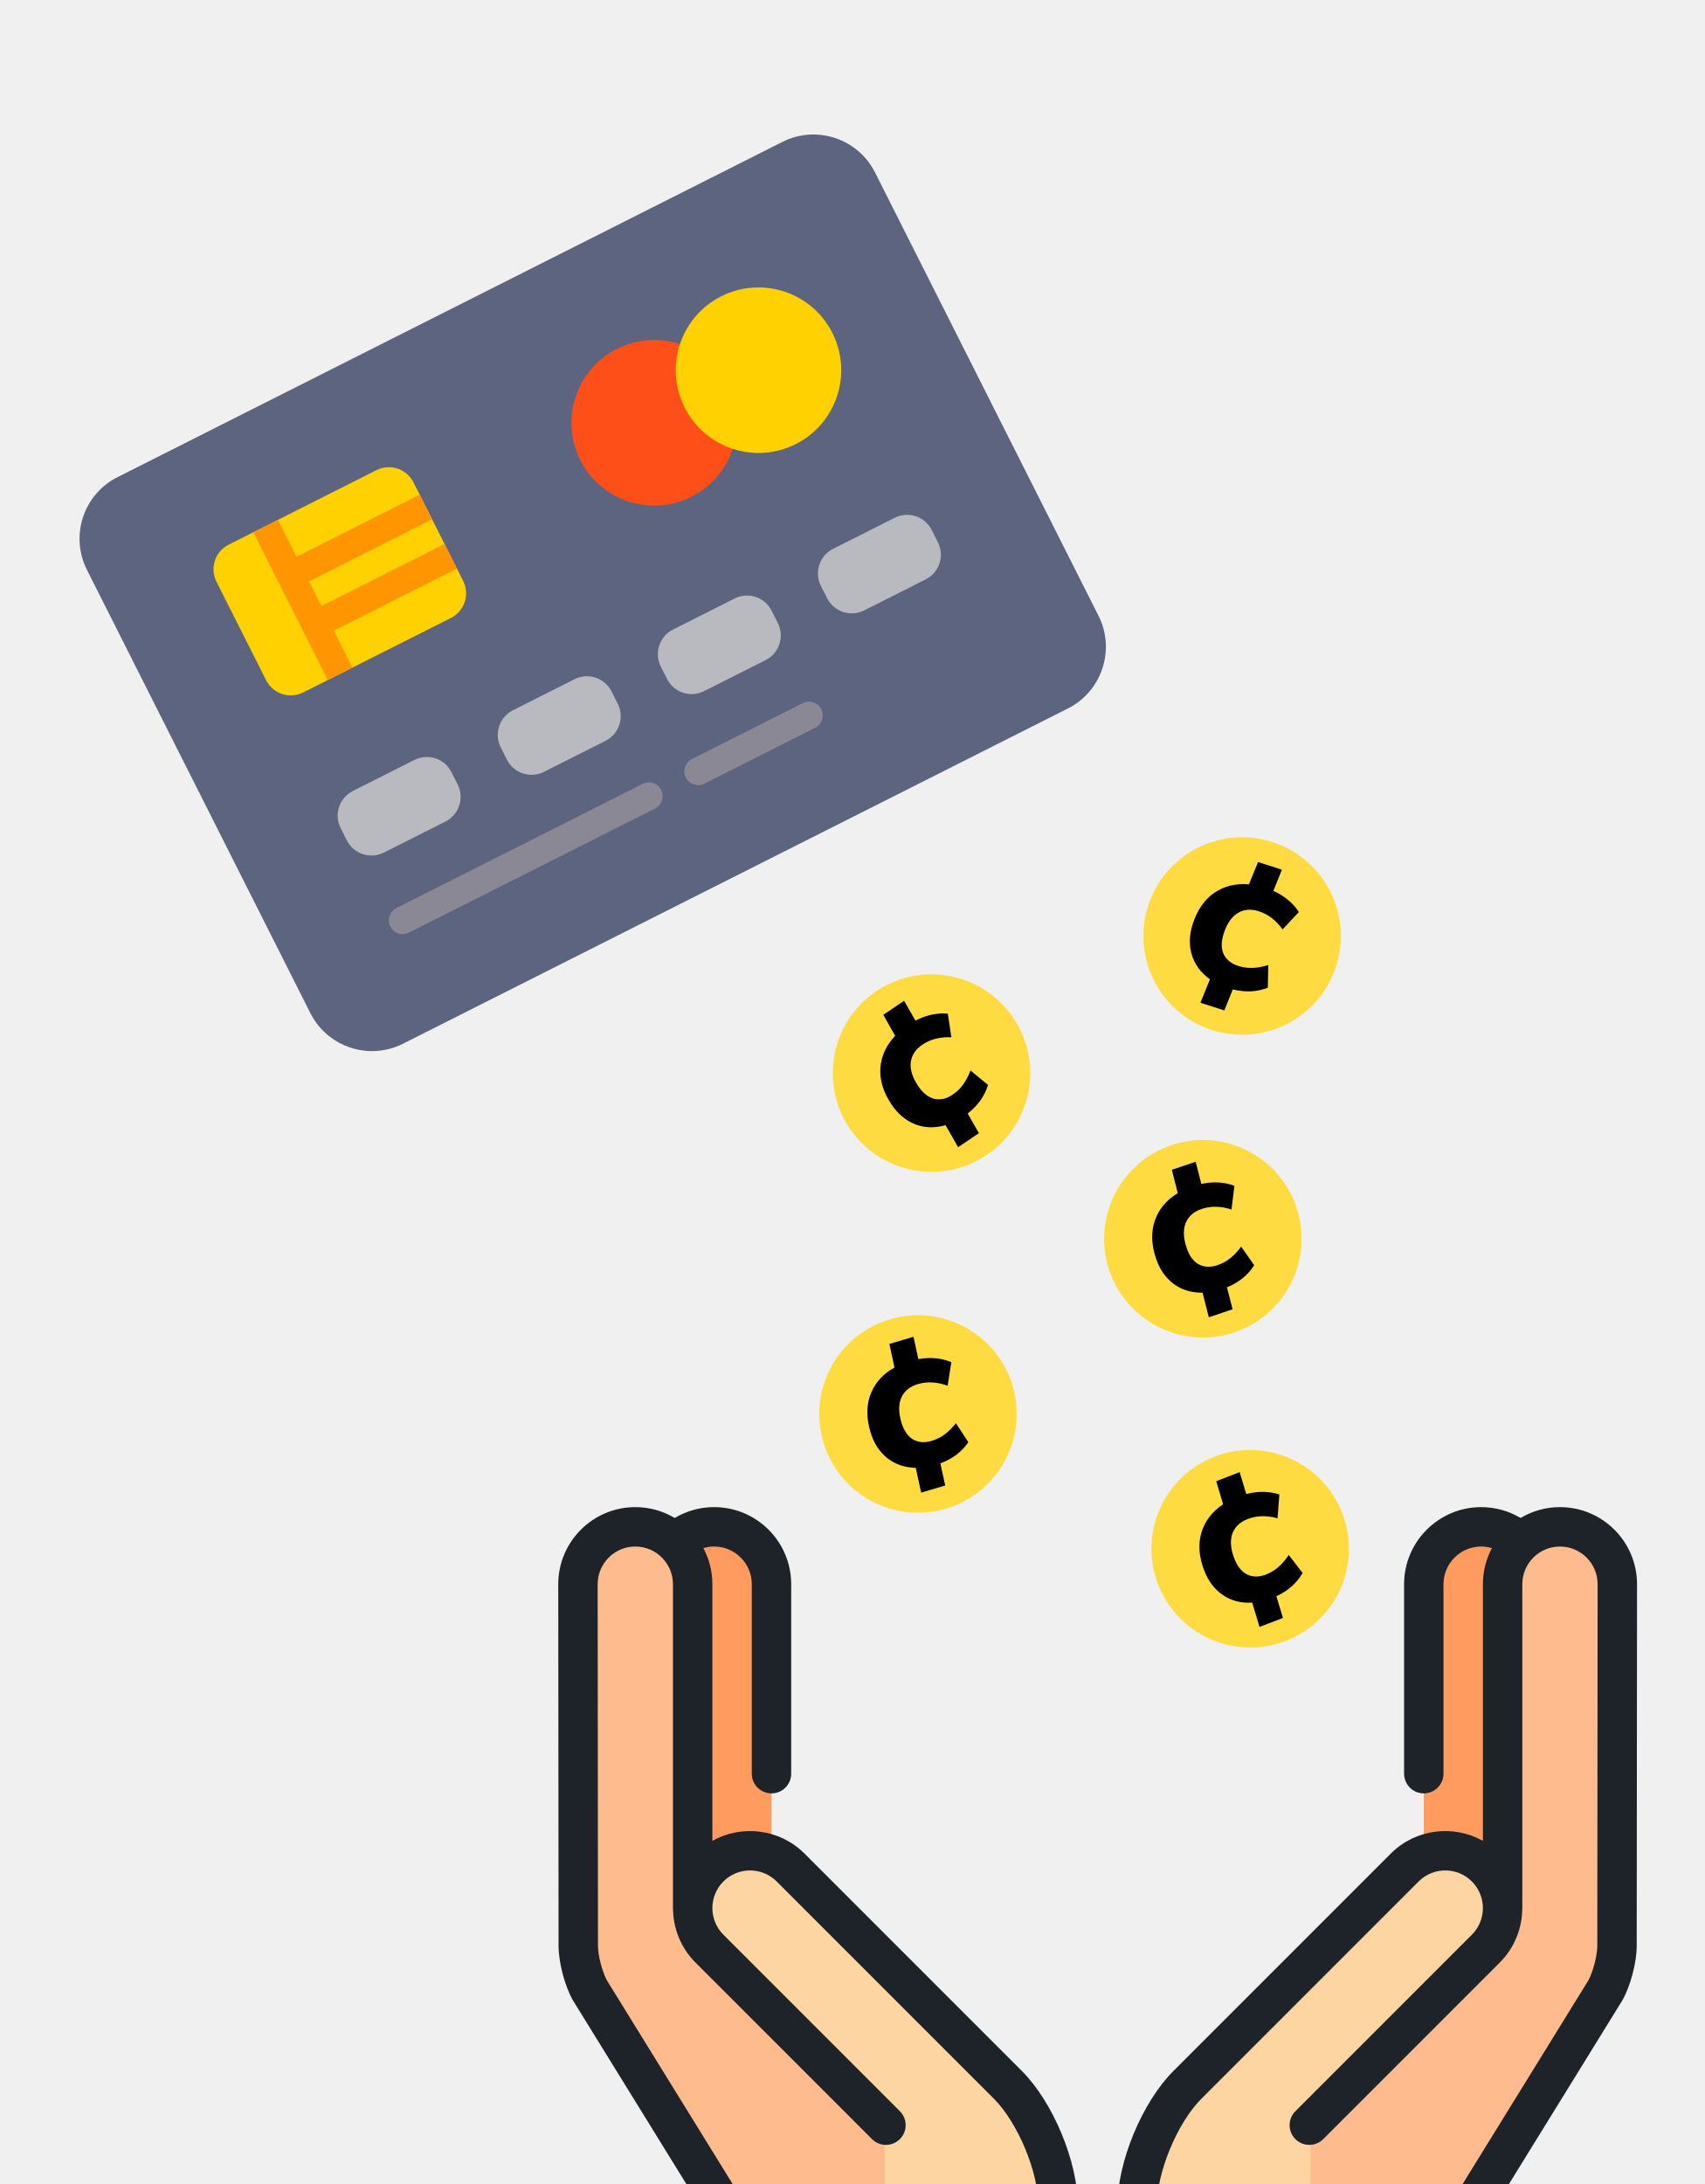
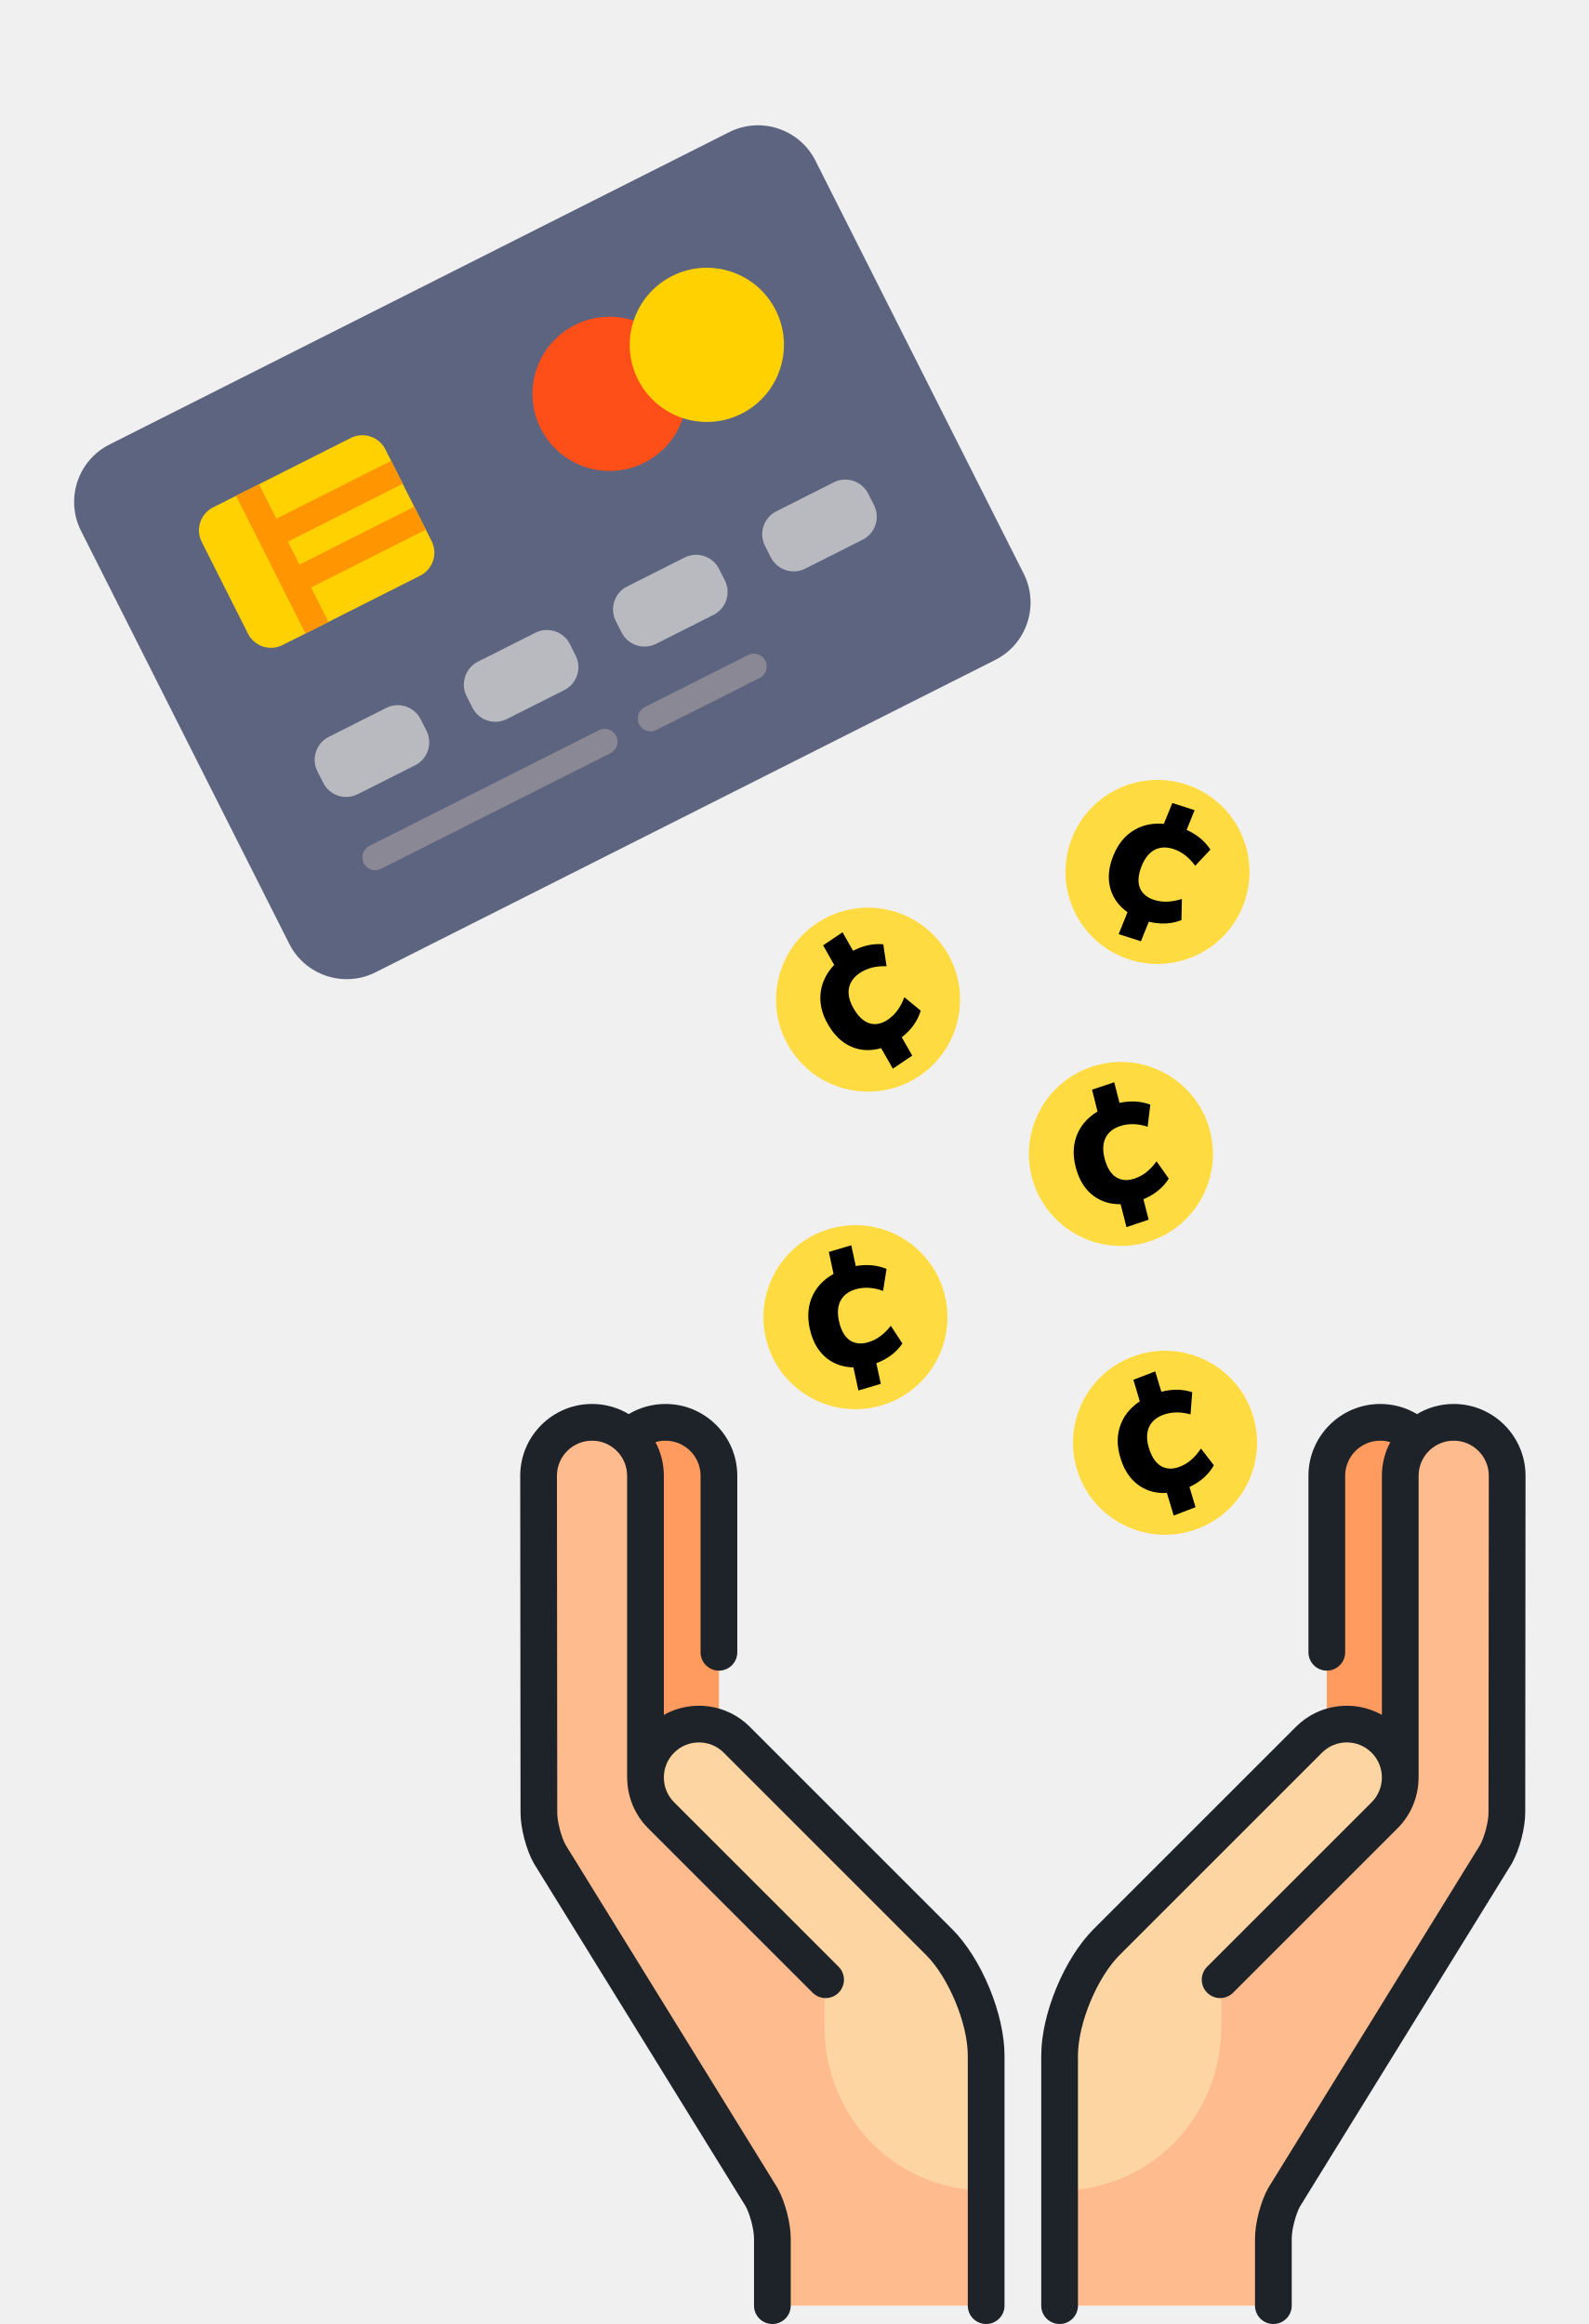
- <svg xmlns="http://www.w3.org/2000/svg" width="587" height="752" viewBox="0 0 587 752" fill="none">
+ <svg xmlns="http://www.w3.org/2000/svg" width="587" height="859" viewBox="0 0 587 859" fill="none">
  <g clip-path="url(#clip0)">
-     <path d="M269.444 48.856L40.445 164.303C28.754 170.197 24.037 184.505 29.931 196.196L106.895 348.862C112.789 360.554 127.097 365.27 138.788 359.376L367.788 243.93C379.479 238.036 384.196 223.728 378.302 212.036L301.337 59.37C295.443 47.679 281.135 42.962 269.444 48.856Z" fill="#5D647F" />
+     <path d="M269.444 48.856L40.445 164.303C28.754 170.197 24.037 184.505 29.931 196.196L106.895 348.862C112.789 360.554 127.097 365.27 138.788 359.377L367.788 243.93C379.479 238.036 384.196 223.728 378.302 212.036L301.337 59.37C295.443 47.679 281.135 42.962 269.444 48.856Z" fill="#5D647F" />
    <path d="M155.295 212.773L104.407 238.428C99.722 240.79 94.011 238.907 91.649 234.222L74.546 200.297C72.184 195.612 74.067 189.901 78.752 187.539L129.64 161.884C134.325 159.523 140.036 161.406 142.398 166.09L159.501 200.016C161.863 204.7 159.98 210.412 155.295 212.773Z" fill="#FFD100" />
    <path d="M153.403 282.868L132.199 293.558C127.515 295.919 121.804 294.036 119.442 289.352L117.304 285.111C114.943 280.427 116.825 274.715 121.51 272.354L142.713 261.664C147.398 259.303 153.109 261.186 155.471 265.87L157.609 270.111C159.97 274.795 158.087 280.506 153.403 282.868Z" fill="#B8BAC0" />
    <path d="M208.532 255.075L187.329 265.765C182.644 268.126 176.933 266.244 174.572 261.559L172.434 257.318C170.072 252.634 171.955 246.923 176.639 244.561L197.843 233.872C202.527 231.51 208.239 233.393 210.6 238.077L212.738 242.318C215.1 247.002 213.217 252.714 208.532 255.075Z" fill="#B8BAC0" />
    <path d="M263.662 227.282L242.458 237.972C237.774 240.334 232.063 238.451 229.701 233.766L227.563 229.526C225.201 224.841 227.084 219.13 231.769 216.768L252.972 206.079C257.657 203.717 263.368 205.6 265.73 210.284L267.868 214.525C270.229 219.21 268.346 224.921 263.662 227.282Z" fill="#B8BAC0" />
    <path d="M318.791 199.49L297.588 210.179C292.903 212.541 287.192 210.658 284.83 205.974L282.693 201.733C280.331 197.048 282.214 191.337 286.898 188.976L308.102 178.286C312.786 175.924 318.498 177.807 320.859 182.492L322.997 186.732C325.359 191.417 323.476 197.128 318.791 199.49Z" fill="#B8BAC0" />
    <path d="M225.601 278.382L140.786 321.14C138.442 322.322 135.588 321.379 134.407 319.037C133.227 316.695 134.166 313.84 136.51 312.658L221.325 269.9C223.669 268.719 226.523 269.661 227.703 272.003C228.884 274.345 227.945 277.2 225.601 278.382Z" fill="#8A8895" />
-     <path d="M280.73 250.589L242.564 269.83C240.219 271.012 237.366 270.069 236.185 267.727C235.004 265.385 235.944 262.53 238.288 261.349L276.454 242.107C278.798 240.926 281.652 241.868 282.833 244.21C284.014 246.552 283.074 249.407 280.73 250.589Z" fill="#8A8895" />
+     <path d="M280.73 250.589L242.564 269.83C240.219 271.012 237.366 270.069 236.185 267.727C235.004 265.385 235.944 262.53 238.288 261.349L276.454 242.108C278.798 240.926 281.652 241.868 282.833 244.21C284.014 246.552 283.074 249.407 280.73 250.589Z" fill="#8A8895" />
    <path d="M252.798 152.983C250.763 160.537 245.644 167.225 238.108 171.024C224.056 178.109 206.921 172.46 199.836 158.407C192.752 144.355 198.401 127.22 212.453 120.135C219.988 116.337 228.408 116.199 235.69 119.054" fill="#FF4F19" />
    <path d="M153.087 187.294L110.68 208.673L106.404 200.191L148.811 178.812L144.536 170.331L102.128 191.71L95.715 178.988L87.233 183.263L112.888 234.152L121.369 229.876L114.956 217.154L157.363 195.775L153.087 187.294Z" fill="#FF9500" />
-     <path d="M274.036 152.912C288.088 145.827 293.737 128.693 286.653 114.64C279.568 100.587 262.433 94.939 248.381 102.023C234.328 109.107 228.68 126.242 235.764 140.295C242.848 154.347 259.983 159.996 274.036 152.912Z" fill="#FFD100" />
+     <path d="M274.036 152.912C288.088 145.827 293.737 128.693 286.653 114.64C279.568 100.588 262.433 94.939 248.381 102.023C234.328 109.107 228.68 126.242 235.764 140.295C242.848 154.347 259.983 159.996 274.036 152.912Z" fill="#FFD100" />
  </g>
  <g clip-path="url(#clip1)">
    <path d="M245.928 525.721C235.019 525.721 226.175 534.565 226.175 545.474V675.092H265.682V545.474C265.681 534.564 256.837 525.721 245.928 525.721Z" fill="#FF9B5F" />
    <path d="M238.538 656.997V545.474C238.538 534.564 229.694 525.721 218.784 525.721C207.875 525.721 199.031 534.565 199.031 545.474L199.142 670.009C199.145 674.517 200.957 681.421 203.166 685.35L281.413 812.061C283.622 815.99 285.428 822.894 285.428 827.402V852.215H364.429V809.691L331.315 728.715L238.538 656.997Z" fill="#FEBB8E" />
    <path d="M364.431 759.79C364.431 746.266 356.606 727.377 347.044 717.813L272.26 643.03C264.546 635.315 252.038 635.315 244.324 643.03C236.61 650.744 236.61 663.251 244.324 670.965L304.691 731.332V749.073C304.691 782.552 330.951 809.692 364.431 809.692V759.79Z" fill="#FCD5A2" />
    <path d="M510.073 525.721C520.983 525.721 529.826 534.565 529.826 545.474V675.092H490.32V545.474C490.32 534.564 499.165 525.721 510.073 525.721Z" fill="#FF9B5F" />
    <path d="M517.463 656.997V545.474C517.463 534.564 526.307 525.721 537.217 525.721C548.127 525.721 556.97 534.565 556.97 545.474L556.86 670.009C556.857 674.517 555.045 681.421 552.836 685.35L474.589 812.06C472.38 815.989 470.571 822.894 470.571 827.401V852.214H391.571V809.69L424.685 728.714L517.463 656.997Z" fill="#FEBB8E" />
    <path d="M391.571 759.79C391.571 746.266 399.395 727.377 408.959 717.813L483.742 643.03C491.457 635.315 503.964 635.315 511.678 643.03C519.392 650.744 519.392 663.251 511.678 670.965L451.312 731.332V749.073C451.312 782.552 425.051 809.692 391.572 809.692V759.79H391.571Z" fill="#FCD5A2" />
    <path d="M277.058 638.231C268.475 629.648 255.431 628.191 245.324 633.848V545.474C245.324 540.985 244.199 536.755 242.224 533.045C243.413 532.691 244.658 532.505 245.928 532.505C253.078 532.505 258.895 538.322 258.895 545.472V610.714C258.895 614.461 261.932 617.5 265.681 617.5C269.429 617.5 272.466 614.462 272.466 610.714V545.472C272.466 530.839 260.561 518.934 245.928 518.934C241.088 518.934 236.421 520.241 232.348 522.673C228.376 520.302 223.738 518.934 218.786 518.934C204.153 518.934 192.248 530.839 192.248 545.479L192.358 670.014C192.363 675.698 194.467 683.719 197.252 688.674C197.297 688.756 197.345 688.835 197.394 688.915L275.559 815.492C277.182 818.452 278.645 824.082 278.645 827.4V852.214C278.645 855.961 281.683 859 285.431 859C289.178 859 292.217 855.962 292.217 852.214V827.401C292.217 821.716 290.116 813.691 287.33 808.735C287.283 808.653 287.237 808.574 287.188 808.494L209.021 681.918C207.397 678.957 205.93 673.324 205.928 670.004L205.818 545.475C205.818 538.325 211.635 532.508 218.785 532.508C225.934 532.508 231.752 538.325 231.752 545.475V656.997C231.752 657.157 231.765 657.313 231.776 657.469C231.894 664.107 234.471 670.709 239.525 675.763L300.304 736.541C302.954 739.191 307.251 739.191 309.9 736.541C312.55 733.891 312.55 729.595 309.9 726.945L249.121 666.166C244.065 661.11 244.065 652.884 249.121 647.828C254.177 642.772 262.404 642.772 267.461 647.828L342.245 722.611C350.592 730.958 357.645 747.984 357.645 759.79V852.212C357.645 855.96 360.682 858.998 364.431 858.998C368.178 858.998 371.217 855.961 371.217 852.212V759.79C371.217 744.426 362.706 723.879 351.841 713.015L277.058 638.231Z" fill="#1D2328" />
-     <path d="M537.217 518.935C532.265 518.935 527.627 520.302 523.655 522.674C519.583 520.242 514.915 518.935 510.075 518.935C495.442 518.935 483.537 530.84 483.537 545.473V610.715C483.537 614.462 486.575 617.501 490.323 617.501C494.071 617.501 497.109 614.463 497.109 610.715V545.473C497.109 538.323 502.927 532.506 510.076 532.506C511.345 532.506 512.59 532.691 513.779 533.046C511.804 536.756 510.679 540.986 510.679 545.475V633.849C500.574 628.193 487.529 629.649 478.945 638.232L404.162 713.016C393.297 723.881 384.786 744.426 384.786 759.791V852.213C384.786 855.961 387.824 858.999 391.572 858.999C395.32 858.999 398.358 855.961 398.358 852.213V759.79C398.358 747.985 405.411 730.959 413.758 722.612L488.541 647.828C493.597 642.772 501.824 642.772 506.88 647.828C511.936 652.884 511.936 661.111 506.88 666.167L446.101 726.945C443.451 729.596 443.451 733.891 446.101 736.542C448.751 739.192 453.048 739.192 455.697 736.542L516.476 675.763C521.531 670.709 524.108 664.107 524.226 657.47C524.236 657.313 524.249 657.157 524.249 656.998V545.474C524.249 538.324 530.067 532.507 537.216 532.507C544.366 532.507 550.184 538.324 550.184 545.468L550.074 670.004C550.072 673.324 548.604 678.957 546.981 681.918L468.815 808.495C468.766 808.574 468.72 808.655 468.673 808.736C465.888 813.693 463.786 821.718 463.786 827.403V852.215C463.786 855.962 466.824 859.001 470.572 859.001C474.32 859.001 477.358 855.963 477.358 852.215V827.402C477.358 824.083 478.821 818.454 480.444 815.494L558.609 688.916C558.658 688.838 558.707 688.757 558.752 688.676C561.536 683.72 563.641 675.699 563.645 670.016L563.755 545.476C563.756 530.84 551.85 518.935 537.217 518.935Z" fill="#1D2328" />
+     <path d="M537.217 518.935C532.265 518.935 527.627 520.302 523.655 522.674C519.583 520.242 514.915 518.935 510.075 518.935C495.442 518.935 483.537 530.84 483.537 545.473V610.715C483.537 614.462 486.575 617.5 490.323 617.5C494.071 617.5 497.109 614.463 497.109 610.715V545.473C497.109 538.323 502.927 532.506 510.076 532.506C511.345 532.506 512.59 532.691 513.779 533.046C511.804 536.756 510.679 540.986 510.679 545.475V633.849C500.574 628.193 487.529 629.649 478.945 638.232L404.162 713.016C393.297 723.881 384.786 744.426 384.786 759.791V852.213C384.786 855.961 387.824 858.999 391.572 858.999C395.32 858.999 398.358 855.961 398.358 852.213V759.79C398.358 747.985 405.411 730.959 413.758 722.612L488.541 647.828C493.597 642.772 501.824 642.772 506.88 647.828C511.936 652.884 511.936 661.111 506.88 666.167L446.101 726.945C443.451 729.596 443.451 733.891 446.101 736.541C448.751 739.192 453.048 739.192 455.697 736.541L516.476 675.763C521.531 670.709 524.108 664.107 524.226 657.47C524.236 657.313 524.249 657.157 524.249 656.998V545.474C524.249 538.324 530.067 532.507 537.216 532.507C544.366 532.507 550.184 538.324 550.184 545.468L550.074 670.004C550.072 673.324 548.604 678.957 546.981 681.918L468.815 808.495C468.766 808.574 468.72 808.655 468.673 808.736C465.888 813.693 463.786 821.718 463.786 827.403V852.215C463.786 855.962 466.824 859.001 470.572 859.001C474.32 859.001 477.358 855.963 477.358 852.215V827.402C477.358 824.083 478.821 818.454 480.444 815.494L558.609 688.916C558.658 688.838 558.707 688.757 558.752 688.676C561.536 683.72 563.641 675.699 563.645 670.016L563.755 545.476C563.756 530.84 551.85 518.935 537.217 518.935Z" fill="#1D2328" />
  </g>
  <circle cx="414.234" cy="426.532" r="34" transform="rotate(-18.5549 414.234 426.532)" fill="#FEDB41" />
  <path d="M431.914 435.635C430.931 437.231 429.628 438.706 428.007 440.061C426.37 441.369 424.551 442.436 422.549 443.26L424.478 450.815L416.287 453.564L414.129 445.099C410.349 445.152 407.053 444.157 404.241 442.114C401.413 440.025 399.366 437.092 398.098 433.315C396.494 428.537 396.356 424.204 397.684 420.316C399.041 416.366 401.676 413.203 405.587 410.827L403.567 402.772L411.758 400.022L413.709 407.646C417.82 406.772 421.616 406.991 425.094 408.305L424.11 416.458C420.419 415.266 417.003 415.198 413.863 416.252C411.088 417.183 409.232 418.819 408.295 421.159C407.405 423.483 407.517 426.306 408.632 429.628C409.564 432.404 410.964 434.313 412.833 435.357C414.733 436.339 416.866 436.433 419.232 435.639C420.916 435.074 422.394 434.274 423.667 433.239C424.985 432.189 426.235 430.858 427.415 429.247L431.914 435.635Z" fill="black" />
  <circle cx="430.527" cy="533.272" r="34" transform="rotate(-21.034 430.527 533.272)" fill="#FEDB41" />
  <path d="M448.584 541.602C447.671 543.238 446.433 544.768 444.872 546.192C443.294 547.57 441.522 548.714 439.558 549.624L441.811 557.088L433.747 560.189L431.225 551.825C427.451 552.042 424.115 551.191 421.217 549.271C418.302 547.307 416.129 544.465 414.699 540.747C412.89 536.042 412.565 531.719 413.723 527.777C414.909 523.772 417.404 520.499 421.209 517.955L418.842 509.995L426.906 506.894L429.185 514.425C433.255 513.375 437.057 513.43 440.589 514.591L439.958 522.78C436.219 521.749 432.803 521.828 429.712 523.017C426.979 524.068 425.196 525.782 424.362 528.16C423.572 530.52 423.806 533.336 425.064 536.607C426.115 539.339 427.597 541.187 429.509 542.148C431.449 543.048 433.584 543.05 435.914 542.154C437.572 541.516 439.014 540.653 440.241 539.564C441.513 538.458 442.703 537.075 443.813 535.414L448.584 541.602Z" fill="black" />
  <circle cx="316.122" cy="486.861" r="34" transform="rotate(-16.5458 316.122 486.861)" fill="#FEDB41" />
  <path d="M333.472 496.578C332.434 498.139 331.08 499.567 329.413 500.864C327.731 502.114 325.876 503.116 323.846 503.869L325.508 511.487L317.226 513.948L315.366 505.412C311.587 505.333 308.328 504.223 305.589 502.083C302.837 499.896 300.893 496.893 299.758 493.074C298.323 488.243 298.337 483.907 299.8 480.068C301.296 476.168 304.039 473.1 308.032 470.862L306.295 462.741L314.577 460.28L316.26 467.967C320.4 467.238 324.185 467.591 327.615 469.025L326.345 477.139C322.698 475.819 319.287 475.63 316.113 476.574C313.306 477.407 311.394 478.977 310.376 481.282C309.404 483.574 309.417 486.399 310.415 489.758C311.249 492.565 312.582 494.522 314.413 495.631C316.277 496.679 318.405 496.848 320.798 496.137C322.5 495.632 324.006 494.884 325.314 493.894C326.669 492.891 327.964 491.605 329.2 490.036L333.472 496.578Z" fill="black" />
  <circle cx="320.784" cy="369.489" r="34" transform="rotate(-33.9757 320.784 369.489)" fill="#FEDB41" />
  <path d="M340.248 373.563C339.725 375.363 338.862 377.131 337.659 378.868C336.429 380.565 334.959 382.076 333.248 383.403L337.116 390.173L329.951 395.002L325.62 387.415C321.991 388.471 318.549 388.389 315.294 387.167C312.013 385.905 309.259 383.622 307.033 380.319C304.216 376.139 302.931 371.998 303.177 367.897C303.435 363.729 305.134 359.979 308.273 356.649L304.183 349.42L311.348 344.592L315.256 351.422C318.987 349.486 322.704 348.689 326.407 349.03L327.626 357.151C323.751 356.984 320.44 357.826 317.693 359.677C315.265 361.313 313.911 363.383 313.631 365.888C313.39 368.365 314.249 371.057 316.207 373.962C317.843 376.391 319.701 377.859 321.78 378.368C323.873 378.81 325.954 378.334 328.024 376.939C329.497 375.946 330.709 374.782 331.661 373.446C332.652 372.083 333.503 370.468 334.213 368.601L340.248 373.563Z" fill="black" />
  <circle cx="427.757" cy="322.28" r="34" transform="rotate(17.7766 427.757 322.28)" fill="#FEDB41" />
  <path d="M436.607 340.088C434.869 340.791 432.946 341.208 430.837 341.338C428.744 341.423 426.646 341.204 424.545 340.682L421.623 347.911L413.395 345.273L416.672 337.175C413.596 334.978 411.53 332.224 410.475 328.912C409.435 325.554 409.523 321.978 410.739 318.184C412.278 313.385 414.734 309.812 418.107 307.466C421.541 305.089 425.537 304.102 430.095 304.505L433.24 296.818L441.468 299.456L438.523 306.753C442.353 308.485 445.281 310.911 447.305 314.03L441.681 320.015C439.414 316.868 436.703 314.789 433.549 313.778C430.761 312.884 428.297 313.102 426.157 314.432C424.062 315.777 422.48 318.118 421.41 321.454C420.516 324.243 420.513 326.611 421.401 328.559C422.349 330.476 424.011 331.815 426.388 332.577C428.079 333.119 429.744 333.351 431.382 333.271C433.067 333.206 434.862 332.875 436.767 332.276L436.607 340.088Z" fill="black" />
  <defs>
    <clipPath id="clip0">
      <rect y="136.826" width="303.946" height="303.946" transform="rotate(-26.7543 0 136.826)" fill="white" />
    </clipPath>
    <clipPath id="clip1">
      <rect x="169" y="441" width="418" height="418" fill="white" />
    </clipPath>
  </defs>
</svg>
